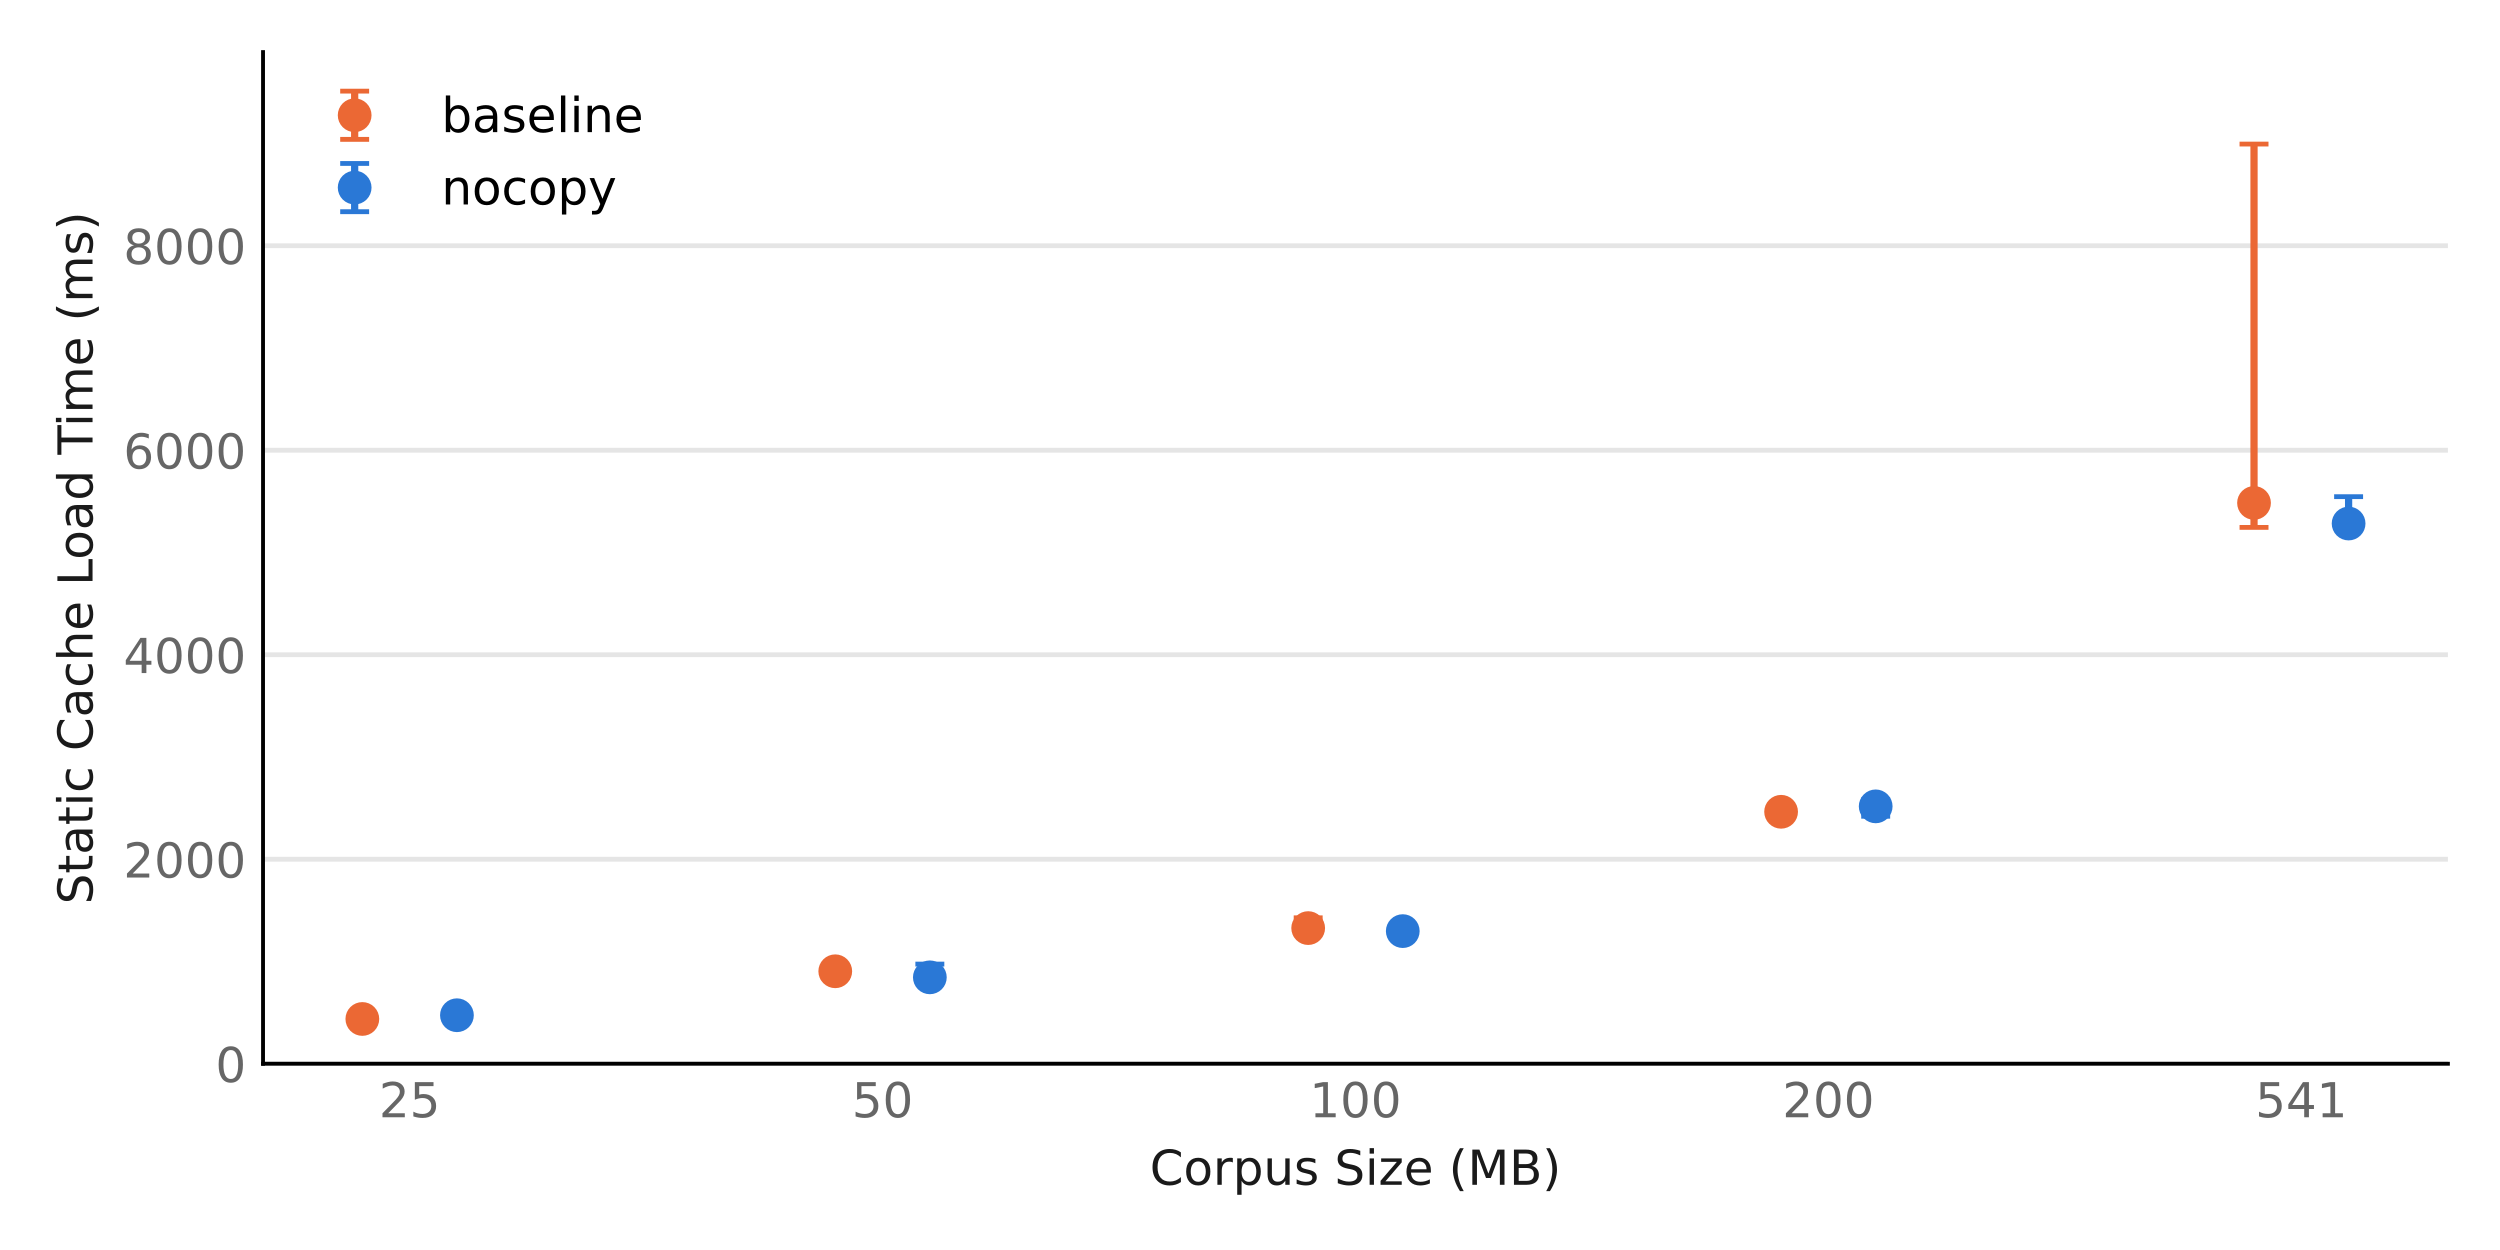
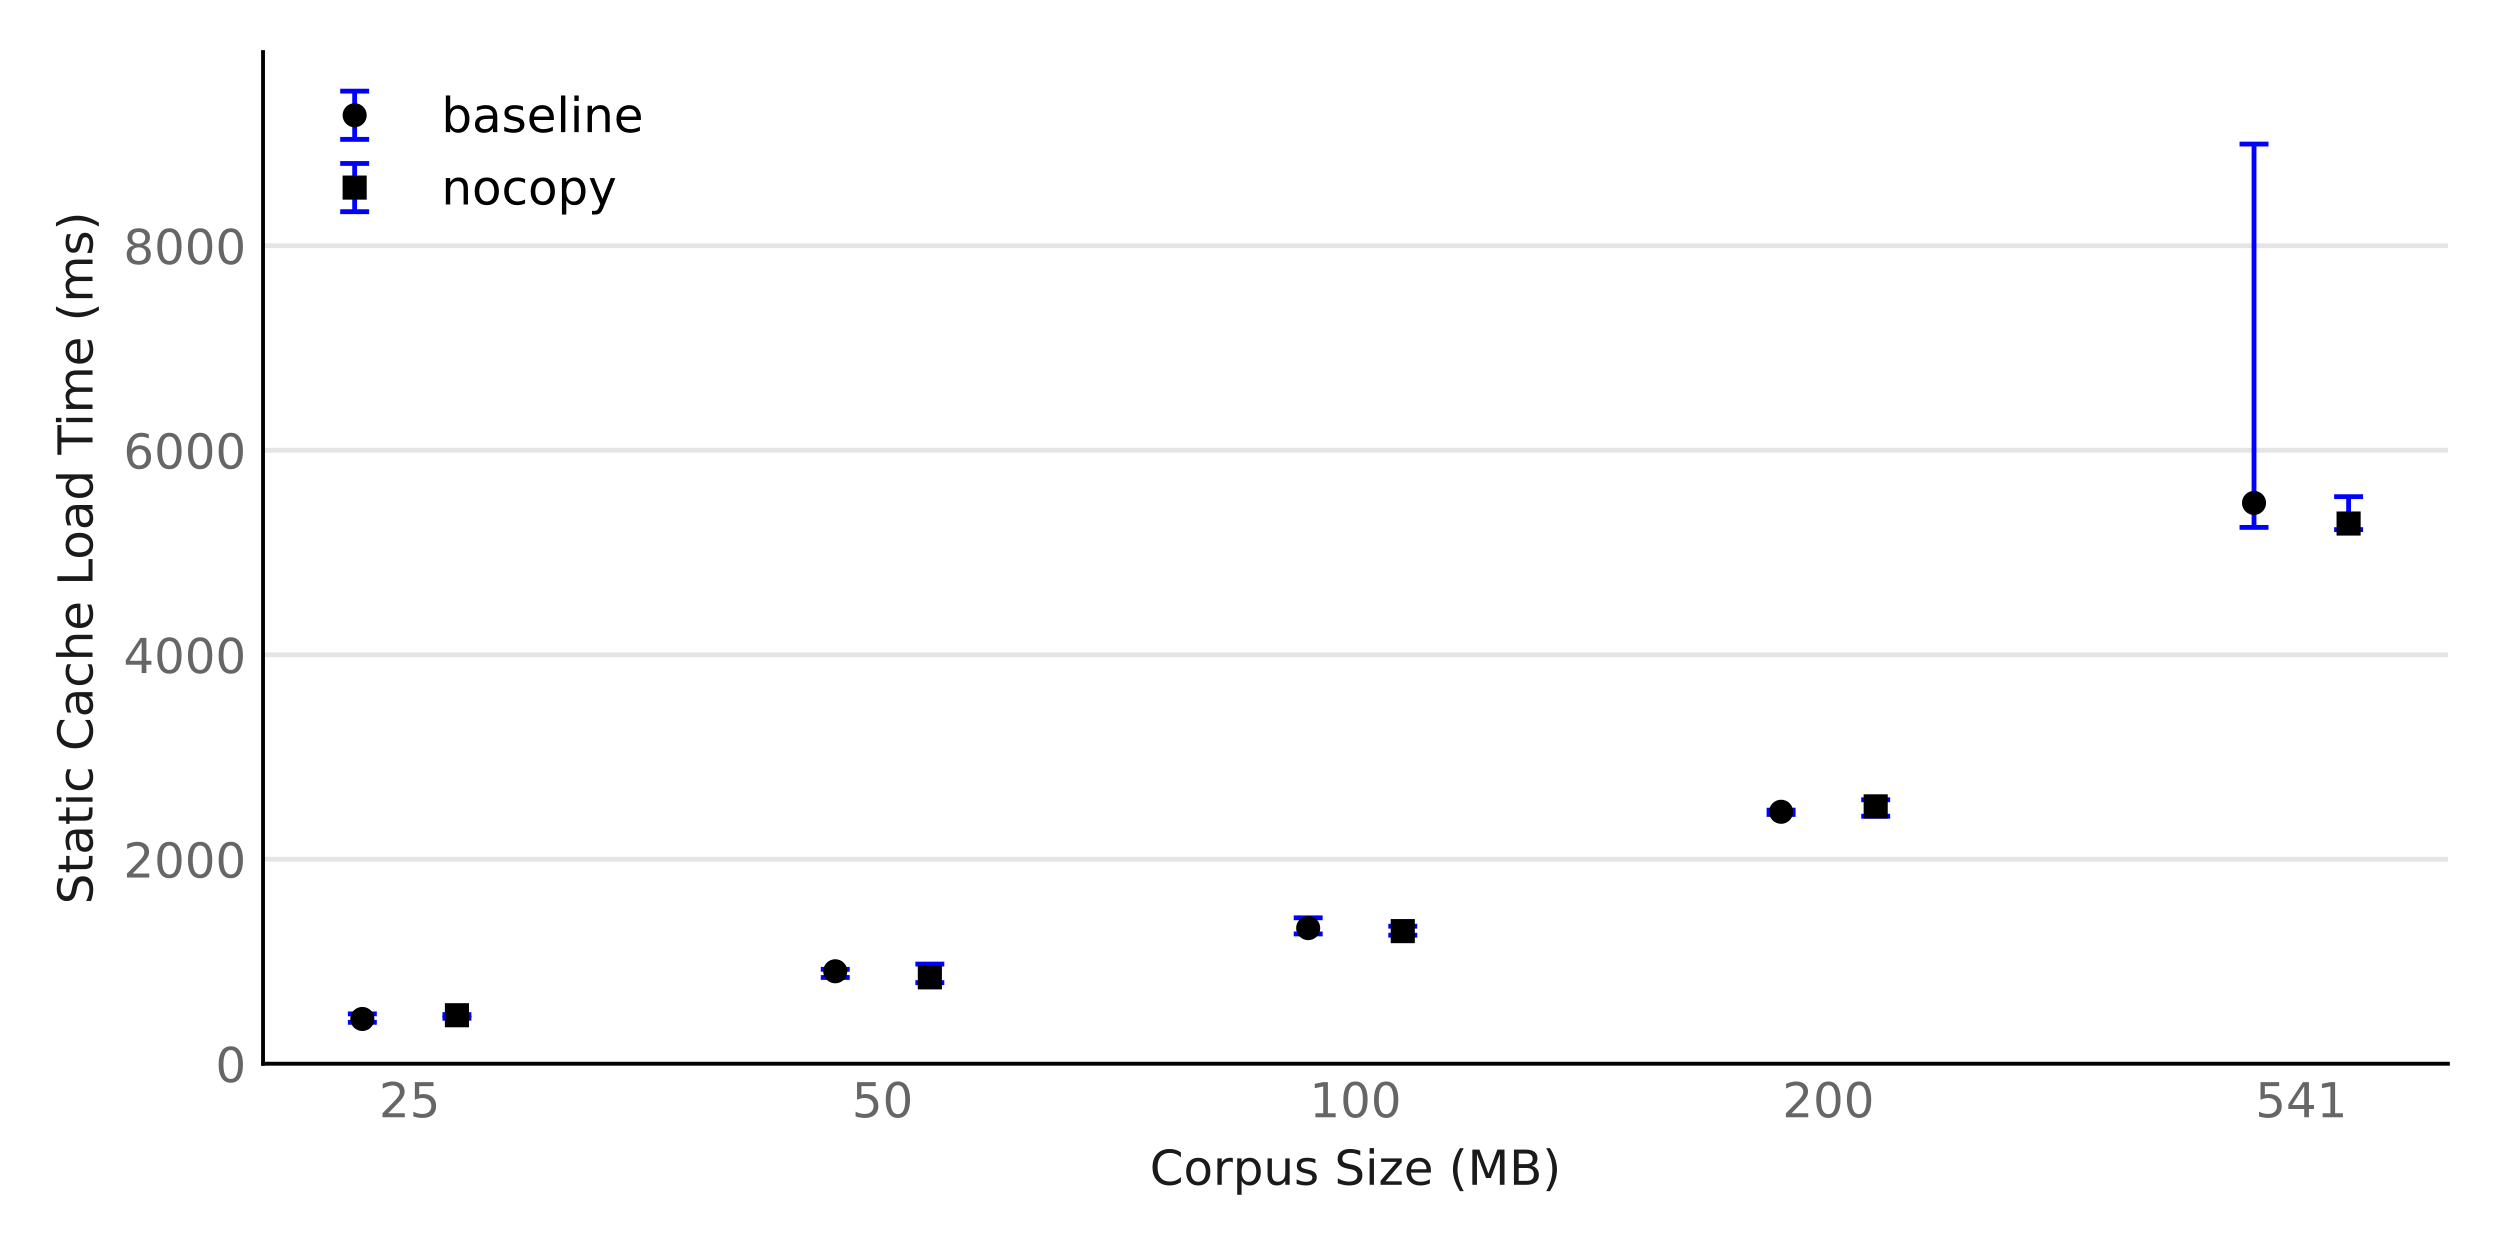
<svg xmlns="http://www.w3.org/2000/svg" xmlns:xlink="http://www.w3.org/1999/xlink" width="518.4pt" height="259.2pt" viewBox="0 0 518.4 259.2" version="1.1">
  <defs>
    <style type="text/css">*{stroke-linejoin: round; stroke-linecap: butt}</style>
  </defs>
  <g id="figure_1">
    <g id="patch_1">
      <path d="M 0 259.2  L 518.4 259.2  L 518.4 0  L 0 0  z " style="fill: #ffffff" />
    </g>
    <g id="axes_1">
      <g id="patch_2">
        <path d="M 54.542 220.578  L 507.6 220.578  L 507.6 10.8  L 54.542 10.8  z " style="fill: #ffffff" />
      </g>
      <g id="matplotlib.axis_1">
        <g id="xtick_1">
          <g id="line2d_1" />
          <g id="text_1">
            <g style="fill: #666666" transform="translate(78.57982 231.6753) scale(0.1 -0.1)">
              <defs>
                <path id="DejaVuSans-15" d="M 1228 531  L 3431 531  L 3431 0  L 469 0  L 469 531  Q 828 903 1448 1529  Q 2069 2156 2228 2338  Q 2531 2678 2651 2914  Q 2772 3150 2772 3378  Q 2772 3750 2511 3984  Q 2250 4219 1831 4219  Q 1534 4219 1204 4116  Q 875 4013 500 3803  L 500 4441  Q 881 4594 1212 4672  Q 1544 4750 1819 4750  Q 2544 4750 2975 4387  Q 3406 4025 3406 3419  Q 3406 3131 3298 2873  Q 3191 2616 2906 2266  Q 2828 2175 2409 1742  Q 1991 1309 1228 531  z " transform="scale(0.015625)" />
                <path id="DejaVuSans-18" d="M 691 4666  L 3169 4666  L 3169 4134  L 1269 4134  L 1269 2991  Q 1406 3038 1543 3061  Q 1681 3084 1819 3084  Q 2600 3084 3056 2656  Q 3513 2228 3513 1497  Q 3513 744 3044 326  Q 2575 -91 1722 -91  Q 1428 -91 1123 -41  Q 819 9 494 109  L 494 744  Q 775 591 1075 516  Q 1375 441 1709 441  Q 2250 441 2565 725  Q 2881 1009 2881 1497  Q 2881 1984 2565 2268  Q 2250 2553 1709 2553  Q 1456 2553 1204 2497  Q 953 2441 691 2322  L 691 4666  z " transform="scale(0.015625)" />
              </defs>
              <use xlink:href="#DejaVuSans-15" />
              <use xlink:href="#DejaVuSans-18" transform="translate(63.625 0)" />
            </g>
          </g>
        </g>
        <g id="xtick_2">
          <g id="line2d_2" />
          <g id="text_2">
            <g style="fill: #666666" transform="translate(176.6442 231.6753) scale(0.1 -0.1)">
              <defs>
                <path id="DejaVuSans-13" d="M 2034 4250  Q 1547 4250 1301 3770  Q 1056 3291 1056 2328  Q 1056 1369 1301 889  Q 1547 409 2034 409  Q 2525 409 2770 889  Q 3016 1369 3016 2328  Q 3016 3291 2770 3770  Q 2525 4250 2034 4250  z M 2034 4750  Q 2819 4750 3233 4129  Q 3647 3509 3647 2328  Q 3647 1150 3233 529  Q 2819 -91 2034 -91  Q 1250 -91 836 529  Q 422 1150 422 2328  Q 422 3509 836 4129  Q 1250 4750 2034 4750  z " transform="scale(0.015625)" />
              </defs>
              <use xlink:href="#DejaVuSans-18" />
              <use xlink:href="#DejaVuSans-13" transform="translate(63.625 0)" />
            </g>
          </g>
        </g>
        <g id="xtick_3">
          <g id="line2d_3" />
          <g id="text_3">
            <g style="fill: #666666" transform="translate(271.5274 231.6753) scale(0.1 -0.1)">
              <defs>
                <path id="DejaVuSans-14" d="M 794 531  L 1825 531  L 1825 4091  L 703 3866  L 703 4441  L 1819 4666  L 2450 4666  L 2450 531  L 3481 531  L 3481 0  L 794 0  L 794 531  z " transform="scale(0.015625)" />
              </defs>
              <use xlink:href="#DejaVuSans-14" />
              <use xlink:href="#DejaVuSans-13" transform="translate(63.625 0)" />
              <use xlink:href="#DejaVuSans-13" transform="translate(127.25 0)" />
            </g>
          </g>
        </g>
        <g id="xtick_4">
          <g id="line2d_4" />
          <g id="text_4">
            <g style="fill: #666666" transform="translate(369.5919 231.6753) scale(0.1 -0.1)">
              <use xlink:href="#DejaVuSans-15" />
              <use xlink:href="#DejaVuSans-13" transform="translate(63.625 0)" />
              <use xlink:href="#DejaVuSans-13" transform="translate(127.25 0)" />
            </g>
          </g>
        </g>
        <g id="xtick_5">
          <g id="line2d_5" />
          <g id="text_5">
            <g style="fill: #666666" transform="translate(467.6563 231.6753) scale(0.1 -0.1)">
              <defs>
                <path id="DejaVuSans-17" d="M 2419 4116  L 825 1625  L 2419 1625  L 2419 4116  z M 2253 4666  L 3047 4666  L 3047 1625  L 3713 1625  L 3713 1100  L 3047 1100  L 3047 0  L 2419 0  L 2419 1100  L 313 1100  L 313 1709  L 2253 4666  z " transform="scale(0.015625)" />
              </defs>
              <use xlink:href="#DejaVuSans-18" />
              <use xlink:href="#DejaVuSans-17" transform="translate(63.625 0)" />
              <use xlink:href="#DejaVuSans-14" transform="translate(127.25 0)" />
            </g>
          </g>
        </g>
        <g id="text_6">
          <g style="fill: #1a1a1a" transform="translate(238.429 245.6761) scale(0.1 -0.1)">
            <defs>
              <path id="DejaVuSans-26" d="M 4122 4306  L 4122 3641  Q 3803 3938 3442 4084  Q 3081 4231 2675 4231  Q 1875 4231 1450 3742  Q 1025 3253 1025 2328  Q 1025 1406 1450 917  Q 1875 428 2675 428  Q 3081 428 3442 575  Q 3803 722 4122 1019  L 4122 359  Q 3791 134 3420 21  Q 3050 -91 2638 -91  Q 1578 -91 968 557  Q 359 1206 359 2328  Q 359 3453 968 4101  Q 1578 4750 2638 4750  Q 3056 4750 3426 4639  Q 3797 4528 4122 4306  z " transform="scale(0.015625)" />
              <path id="DejaVuSans-52" d="M 1959 3097  Q 1497 3097 1228 2736  Q 959 2375 959 1747  Q 959 1119 1226 758  Q 1494 397 1959 397  Q 2419 397 2687 759  Q 2956 1122 2956 1747  Q 2956 2369 2687 2733  Q 2419 3097 1959 3097  z M 1959 3584  Q 2709 3584 3137 3096  Q 3566 2609 3566 1747  Q 3566 888 3137 398  Q 2709 -91 1959 -91  Q 1206 -91 779 398  Q 353 888 353 1747  Q 353 2609 779 3096  Q 1206 3584 1959 3584  z " transform="scale(0.015625)" />
              <path id="DejaVuSans-55" d="M 2631 2963  Q 2534 3019 2420 3045  Q 2306 3072 2169 3072  Q 1681 3072 1420 2755  Q 1159 2438 1159 1844  L 1159 0  L 581 0  L 581 3500  L 1159 3500  L 1159 2956  Q 1341 3275 1631 3429  Q 1922 3584 2338 3584  Q 2397 3584 2469 3576  Q 2541 3569 2628 3553  L 2631 2963  z " transform="scale(0.015625)" />
              <path id="DejaVuSans-53" d="M 1159 525  L 1159 -1331  L 581 -1331  L 581 3500  L 1159 3500  L 1159 2969  Q 1341 3281 1617 3432  Q 1894 3584 2278 3584  Q 2916 3584 3314 3078  Q 3713 2572 3713 1747  Q 3713 922 3314 415  Q 2916 -91 2278 -91  Q 1894 -91 1617 61  Q 1341 213 1159 525  z M 3116 1747  Q 3116 2381 2855 2742  Q 2594 3103 2138 3103  Q 1681 3103 1420 2742  Q 1159 2381 1159 1747  Q 1159 1113 1420 752  Q 1681 391 2138 391  Q 2594 391 2855 752  Q 3116 1113 3116 1747  z " transform="scale(0.015625)" />
              <path id="DejaVuSans-58" d="M 544 1381  L 544 3500  L 1119 3500  L 1119 1403  Q 1119 906 1312 657  Q 1506 409 1894 409  Q 2359 409 2629 706  Q 2900 1003 2900 1516  L 2900 3500  L 3475 3500  L 3475 0  L 2900 0  L 2900 538  Q 2691 219 2414 64  Q 2138 -91 1772 -91  Q 1169 -91 856 284  Q 544 659 544 1381  z M 1991 3584  L 1991 3584  z " transform="scale(0.015625)" />
              <path id="DejaVuSans-56" d="M 2834 3397  L 2834 2853  Q 2591 2978 2328 3040  Q 2066 3103 1784 3103  Q 1356 3103 1142 2972  Q 928 2841 928 2578  Q 928 2378 1081 2264  Q 1234 2150 1697 2047  L 1894 2003  Q 2506 1872 2764 1633  Q 3022 1394 3022 966  Q 3022 478 2636 193  Q 2250 -91 1575 -91  Q 1294 -91 989 -36  Q 684 19 347 128  L 347 722  Q 666 556 975 473  Q 1284 391 1588 391  Q 1994 391 2212 530  Q 2431 669 2431 922  Q 2431 1156 2273 1281  Q 2116 1406 1581 1522  L 1381 1569  Q 847 1681 609 1914  Q 372 2147 372 2553  Q 372 3047 722 3315  Q 1072 3584 1716 3584  Q 2034 3584 2315 3537  Q 2597 3491 2834 3397  z " transform="scale(0.015625)" />
              <path id="DejaVuSans-3" transform="scale(0.015625)" />
              <path id="DejaVuSans-36" d="M 3425 4513  L 3425 3897  Q 3066 4069 2747 4153  Q 2428 4238 2131 4238  Q 1616 4238 1336 4038  Q 1056 3838 1056 3469  Q 1056 3159 1242 3001  Q 1428 2844 1947 2747  L 2328 2669  Q 3034 2534 3370 2195  Q 3706 1856 3706 1288  Q 3706 609 3251 259  Q 2797 -91 1919 -91  Q 1588 -91 1214 -16  Q 841 59 441 206  L 441 856  Q 825 641 1194 531  Q 1563 422 1919 422  Q 2459 422 2753 634  Q 3047 847 3047 1241  Q 3047 1584 2836 1778  Q 2625 1972 2144 2069  L 1759 2144  Q 1053 2284 737 2584  Q 422 2884 422 3419  Q 422 4038 858 4394  Q 1294 4750 2059 4750  Q 2388 4750 2728 4690  Q 3069 4631 3425 4513  z " transform="scale(0.015625)" />
              <path id="DejaVuSans-4c" d="M 603 3500  L 1178 3500  L 1178 0  L 603 0  L 603 3500  z M 603 4863  L 1178 4863  L 1178 4134  L 603 4134  L 603 4863  z " transform="scale(0.015625)" />
              <path id="DejaVuSans-5d" d="M 353 3500  L 3084 3500  L 3084 2975  L 922 459  L 3084 459  L 3084 0  L 275 0  L 275 525  L 2438 3041  L 353 3041  L 353 3500  z " transform="scale(0.015625)" />
              <path id="DejaVuSans-48" d="M 3597 1894  L 3597 1613  L 953 1613  Q 991 1019 1311 708  Q 1631 397 2203 397  Q 2534 397 2845 478  Q 3156 559 3463 722  L 3463 178  Q 3153 47 2828 -22  Q 2503 -91 2169 -91  Q 1331 -91 842 396  Q 353 884 353 1716  Q 353 2575 817 3079  Q 1281 3584 2069 3584  Q 2775 3584 3186 3129  Q 3597 2675 3597 1894  z M 3022 2063  Q 3016 2534 2758 2815  Q 2500 3097 2075 3097  Q 1594 3097 1305 2825  Q 1016 2553 972 2059  L 3022 2063  z " transform="scale(0.015625)" />
              <path id="DejaVuSans-b" d="M 1984 4856  Q 1566 4138 1362 3434  Q 1159 2731 1159 2009  Q 1159 1288 1364 580  Q 1569 -128 1984 -844  L 1484 -844  Q 1016 -109 783 600  Q 550 1309 550 2009  Q 550 2706 781 3412  Q 1013 4119 1484 4856  L 1984 4856  z " transform="scale(0.015625)" />
              <path id="DejaVuSans-30" d="M 628 4666  L 1569 4666  L 2759 1491  L 3956 4666  L 4897 4666  L 4897 0  L 4281 0  L 4281 4097  L 3078 897  L 2444 897  L 1241 4097  L 1241 0  L 628 0  L 628 4666  z " transform="scale(0.015625)" />
              <path id="DejaVuSans-25" d="M 1259 2228  L 1259 519  L 2272 519  Q 2781 519 3026 730  Q 3272 941 3272 1375  Q 3272 1813 3026 2020  Q 2781 2228 2272 2228  L 1259 2228  z M 1259 4147  L 1259 2741  L 2194 2741  Q 2656 2741 2882 2914  Q 3109 3088 3109 3444  Q 3109 3797 2882 3972  Q 2656 4147 2194 4147  L 1259 4147  z M 628 4666  L 2241 4666  Q 2963 4666 3353 4366  Q 3744 4066 3744 3513  Q 3744 3084 3544 2831  Q 3344 2578 2956 2516  Q 3422 2416 3680 2098  Q 3938 1781 3938 1306  Q 3938 681 3513 340  Q 3088 0 2303 0  L 628 0  L 628 4666  z " transform="scale(0.015625)" />
              <path id="DejaVuSans-c" d="M 513 4856  L 1013 4856  Q 1481 4119 1714 3412  Q 1947 2706 1947 2009  Q 1947 1309 1714 600  Q 1481 -109 1013 -844  L 513 -844  Q 928 -128 1133 580  Q 1338 1288 1338 2009  Q 1338 2731 1133 3434  Q 928 4138 513 4856  z " transform="scale(0.015625)" />
            </defs>
            <use xlink:href="#DejaVuSans-26" />
            <use xlink:href="#DejaVuSans-52" transform="translate(69.82812 0)" />
            <use xlink:href="#DejaVuSans-55" transform="translate(131.0156 0)" />
            <use xlink:href="#DejaVuSans-53" transform="translate(172.125 0)" />
            <use xlink:href="#DejaVuSans-58" transform="translate(235.6094 0)" />
            <use xlink:href="#DejaVuSans-56" transform="translate(298.9844 0)" />
            <use xlink:href="#DejaVuSans-3" transform="translate(351.0781 0)" />
            <use xlink:href="#DejaVuSans-36" transform="translate(382.8594 0)" />
            <use xlink:href="#DejaVuSans-4c" transform="translate(446.3438 0)" />
            <use xlink:href="#DejaVuSans-5d" transform="translate(474.125 0)" />
            <use xlink:href="#DejaVuSans-48" transform="translate(526.6094 0)" />
            <use xlink:href="#DejaVuSans-3" transform="translate(588.1406 0)" />
            <use xlink:href="#DejaVuSans-b" transform="translate(619.9219 0)" />
            <use xlink:href="#DejaVuSans-30" transform="translate(658.9375 0)" />
            <use xlink:href="#DejaVuSans-25" transform="translate(745.2188 0)" />
            <use xlink:href="#DejaVuSans-c" transform="translate(813.8281 0)" />
          </g>
        </g>
      </g>
      <g id="matplotlib.axis_2">
        <g id="ytick_1">
          <g id="line2d_6">
            <path d="M 54.542 220.578  L 507.6 220.578  " clip-path="url(#pd736103875)" style="fill: none; stroke: #e5e5e5; stroke-linecap: square" />
          </g>
          <g id="line2d_7" />
          <g id="text_7">
            <g style="fill: #666666" transform="translate(44.67984 224.3765) scale(0.1 -0.1)">
              <use xlink:href="#DejaVuSans-13" />
            </g>
          </g>
        </g>
        <g id="ytick_2">
          <g id="line2d_8">
            <path d="M 54.542 178.172  L 507.6 178.172  " clip-path="url(#pd736103875)" style="fill: none; stroke: #e5e5e5; stroke-linecap: square" />
          </g>
          <g id="line2d_9" />
          <g id="text_8">
            <g style="fill: #666666" transform="translate(25.59234 181.9705) scale(0.1 -0.1)">
              <use xlink:href="#DejaVuSans-15" />
              <use xlink:href="#DejaVuSans-13" transform="translate(63.625 0)" />
              <use xlink:href="#DejaVuSans-13" transform="translate(127.25 0)" />
              <use xlink:href="#DejaVuSans-13" transform="translate(190.875 0)" />
            </g>
          </g>
        </g>
        <g id="ytick_3">
          <g id="line2d_10">
            <path d="M 54.542 135.766  L 507.6 135.766  " clip-path="url(#pd736103875)" style="fill: none; stroke: #e5e5e5; stroke-linecap: square" />
          </g>
          <g id="line2d_11" />
          <g id="text_9">
            <g style="fill: #666666" transform="translate(25.59234 139.5645) scale(0.1 -0.1)">
              <use xlink:href="#DejaVuSans-17" />
              <use xlink:href="#DejaVuSans-13" transform="translate(63.625 0)" />
              <use xlink:href="#DejaVuSans-13" transform="translate(127.25 0)" />
              <use xlink:href="#DejaVuSans-13" transform="translate(190.875 0)" />
            </g>
          </g>
        </g>
        <g id="ytick_4">
          <g id="line2d_12">
            <path d="M 54.542 93.36  L 507.6 93.36  " clip-path="url(#pd736103875)" style="fill: none; stroke: #e5e5e5; stroke-linecap: square" />
          </g>
          <g id="line2d_13" />
          <g id="text_10">
            <g style="fill: #666666" transform="translate(25.59234 97.15851) scale(0.1 -0.1)">
              <defs>
                <path id="DejaVuSans-19" d="M 2113 2584  Q 1688 2584 1439 2293  Q 1191 2003 1191 1497  Q 1191 994 1439 701  Q 1688 409 2113 409  Q 2538 409 2786 701  Q 3034 994 3034 1497  Q 3034 2003 2786 2293  Q 2538 2584 2113 2584  z M 3366 4563  L 3366 3988  Q 3128 4100 2886 4159  Q 2644 4219 2406 4219  Q 1781 4219 1451 3797  Q 1122 3375 1075 2522  Q 1259 2794 1537 2939  Q 1816 3084 2150 3084  Q 2853 3084 3261 2657  Q 3669 2231 3669 1497  Q 3669 778 3244 343  Q 2819 -91 2113 -91  Q 1303 -91 875 529  Q 447 1150 447 2328  Q 447 3434 972 4092  Q 1497 4750 2381 4750  Q 2619 4750 2861 4703  Q 3103 4656 3366 4563  z " transform="scale(0.015625)" />
              </defs>
              <use xlink:href="#DejaVuSans-19" />
              <use xlink:href="#DejaVuSans-13" transform="translate(63.625 0)" />
              <use xlink:href="#DejaVuSans-13" transform="translate(127.25 0)" />
              <use xlink:href="#DejaVuSans-13" transform="translate(190.875 0)" />
            </g>
          </g>
        </g>
        <g id="ytick_5">
          <g id="line2d_14">
            <path d="M 54.542 50.954  L 507.6 50.954  " clip-path="url(#pd736103875)" style="fill: none; stroke: #e5e5e5; stroke-linecap: square" />
          </g>
          <g id="line2d_15" />
          <g id="text_11">
            <g style="fill: #666666" transform="translate(25.59234 54.75251) scale(0.1 -0.1)">
              <defs>
                <path id="DejaVuSans-1b" d="M 2034 2216  Q 1584 2216 1326 1975  Q 1069 1734 1069 1313  Q 1069 891 1326 650  Q 1584 409 2034 409  Q 2484 409 2743 651  Q 3003 894 3003 1313  Q 3003 1734 2745 1975  Q 2488 2216 2034 2216  z M 1403 2484  Q 997 2584 770 2862  Q 544 3141 544 3541  Q 544 4100 942 4425  Q 1341 4750 2034 4750  Q 2731 4750 3128 4425  Q 3525 4100 3525 3541  Q 3525 3141 3298 2862  Q 3072 2584 2669 2484  Q 3125 2378 3379 2068  Q 3634 1759 3634 1313  Q 3634 634 3220 271  Q 2806 -91 2034 -91  Q 1263 -91 848 271  Q 434 634 434 1313  Q 434 1759 690 2068  Q 947 2378 1403 2484  z M 1172 3481  Q 1172 3119 1398 2916  Q 1625 2713 2034 2713  Q 2441 2713 2670 2916  Q 2900 3119 2900 3481  Q 2900 3844 2670 4047  Q 2441 4250 2034 4250  Q 1625 4250 1398 4047  Q 1172 3844 1172 3481  z " transform="scale(0.015625)" />
              </defs>
              <use xlink:href="#DejaVuSans-1b" />
              <use xlink:href="#DejaVuSans-13" transform="translate(63.625 0)" />
              <use xlink:href="#DejaVuSans-13" transform="translate(127.25 0)" />
              <use xlink:href="#DejaVuSans-13" transform="translate(190.875 0)" />
            </g>
          </g>
        </g>
        <g id="text_12">
          <g style="fill: #1a1a1a" transform="translate(19.19 187.5005) rotate(-90) scale(0.1 -0.1)">
            <defs>
              <path id="DejaVuSans-57" d="M 1172 4494  L 1172 3500  L 2356 3500  L 2356 3053  L 1172 3053  L 1172 1153  Q 1172 725 1289 603  Q 1406 481 1766 481  L 2356 481  L 2356 0  L 1766 0  Q 1100 0 847 248  Q 594 497 594 1153  L 594 3053  L 172 3053  L 172 3500  L 594 3500  L 594 4494  L 1172 4494  z " transform="scale(0.015625)" />
              <path id="DejaVuSans-44" d="M 2194 1759  Q 1497 1759 1228 1600  Q 959 1441 959 1056  Q 959 750 1161 570  Q 1363 391 1709 391  Q 2188 391 2477 730  Q 2766 1069 2766 1631  L 2766 1759  L 2194 1759  z M 3341 1997  L 3341 0  L 2766 0  L 2766 531  Q 2569 213 2275 61  Q 1981 -91 1556 -91  Q 1019 -91 701 211  Q 384 513 384 1019  Q 384 1609 779 1909  Q 1175 2209 1959 2209  L 2766 2209  L 2766 2266  Q 2766 2663 2505 2880  Q 2244 3097 1772 3097  Q 1472 3097 1187 3025  Q 903 2953 641 2809  L 641 3341  Q 956 3463 1253 3523  Q 1550 3584 1831 3584  Q 2591 3584 2966 3190  Q 3341 2797 3341 1997  z " transform="scale(0.015625)" />
              <path id="DejaVuSans-46" d="M 3122 3366  L 3122 2828  Q 2878 2963 2633 3030  Q 2388 3097 2138 3097  Q 1578 3097 1268 2742  Q 959 2388 959 1747  Q 959 1106 1268 751  Q 1578 397 2138 397  Q 2388 397 2633 464  Q 2878 531 3122 666  L 3122 134  Q 2881 22 2623 -34  Q 2366 -91 2075 -91  Q 1284 -91 818 406  Q 353 903 353 1747  Q 353 2603 823 3093  Q 1294 3584 2113 3584  Q 2378 3584 2631 3529  Q 2884 3475 3122 3366  z " transform="scale(0.015625)" />
              <path id="DejaVuSans-4b" d="M 3513 2113  L 3513 0  L 2938 0  L 2938 2094  Q 2938 2591 2744 2837  Q 2550 3084 2163 3084  Q 1697 3084 1428 2787  Q 1159 2491 1159 1978  L 1159 0  L 581 0  L 581 4863  L 1159 4863  L 1159 2956  Q 1366 3272 1645 3428  Q 1925 3584 2291 3584  Q 2894 3584 3203 3211  Q 3513 2838 3513 2113  z " transform="scale(0.015625)" />
              <path id="DejaVuSans-2f" d="M 628 4666  L 1259 4666  L 1259 531  L 3531 531  L 3531 0  L 628 0  L 628 4666  z " transform="scale(0.015625)" />
              <path id="DejaVuSans-47" d="M 2906 2969  L 2906 4863  L 3481 4863  L 3481 0  L 2906 0  L 2906 525  Q 2725 213 2448 61  Q 2172 -91 1784 -91  Q 1150 -91 751 415  Q 353 922 353 1747  Q 353 2572 751 3078  Q 1150 3584 1784 3584  Q 2172 3584 2448 3432  Q 2725 3281 2906 2969  z M 947 1747  Q 947 1113 1208 752  Q 1469 391 1925 391  Q 2381 391 2643 752  Q 2906 1113 2906 1747  Q 2906 2381 2643 2742  Q 2381 3103 1925 3103  Q 1469 3103 1208 2742  Q 947 2381 947 1747  z " transform="scale(0.015625)" />
              <path id="DejaVuSans-37" d="M -19 4666  L 3928 4666  L 3928 4134  L 2272 4134  L 2272 0  L 1638 0  L 1638 4134  L -19 4134  L -19 4666  z " transform="scale(0.015625)" />
              <path id="DejaVuSans-50" d="M 3328 2828  Q 3544 3216 3844 3400  Q 4144 3584 4550 3584  Q 5097 3584 5394 3201  Q 5691 2819 5691 2113  L 5691 0  L 5113 0  L 5113 2094  Q 5113 2597 4934 2840  Q 4756 3084 4391 3084  Q 3944 3084 3684 2787  Q 3425 2491 3425 1978  L 3425 0  L 2847 0  L 2847 2094  Q 2847 2600 2669 2842  Q 2491 3084 2119 3084  Q 1678 3084 1418 2786  Q 1159 2488 1159 1978  L 1159 0  L 581 0  L 581 3500  L 1159 3500  L 1159 2956  Q 1356 3278 1631 3431  Q 1906 3584 2284 3584  Q 2666 3584 2933 3390  Q 3200 3197 3328 2828  z " transform="scale(0.015625)" />
            </defs>
            <use xlink:href="#DejaVuSans-36" />
            <use xlink:href="#DejaVuSans-57" transform="translate(63.48438 0)" />
            <use xlink:href="#DejaVuSans-44" transform="translate(102.6875 0)" />
            <use xlink:href="#DejaVuSans-57" transform="translate(163.9688 0)" />
            <use xlink:href="#DejaVuSans-4c" transform="translate(203.1719 0)" />
            <use xlink:href="#DejaVuSans-46" transform="translate(230.9531 0)" />
            <use xlink:href="#DejaVuSans-3" transform="translate(285.9375 0)" />
            <use xlink:href="#DejaVuSans-26" transform="translate(317.7188 0)" />
            <use xlink:href="#DejaVuSans-44" transform="translate(387.5469 0)" />
            <use xlink:href="#DejaVuSans-46" transform="translate(448.8281 0)" />
            <use xlink:href="#DejaVuSans-4b" transform="translate(503.8125 0)" />
            <use xlink:href="#DejaVuSans-48" transform="translate(567.1875 0)" />
            <use xlink:href="#DejaVuSans-3" transform="translate(628.7188 0)" />
            <use xlink:href="#DejaVuSans-2f" transform="translate(660.5 0)" />
            <use xlink:href="#DejaVuSans-52" transform="translate(714.4688 0)" />
            <use xlink:href="#DejaVuSans-44" transform="translate(775.6562 0)" />
            <use xlink:href="#DejaVuSans-47" transform="translate(836.9375 0)" />
            <use xlink:href="#DejaVuSans-3" transform="translate(900.4219 0)" />
            <use xlink:href="#DejaVuSans-37" transform="translate(932.2031 0)" />
            <use xlink:href="#DejaVuSans-4c" transform="translate(990.2031 0)" />
            <use xlink:href="#DejaVuSans-50" transform="translate(1017.984 0)" />
            <use xlink:href="#DejaVuSans-48" transform="translate(1115.391 0)" />
            <use xlink:href="#DejaVuSans-3" transform="translate(1176.922 0)" />
            <use xlink:href="#DejaVuSans-b" transform="translate(1208.703 0)" />
            <use xlink:href="#DejaVuSans-50" transform="translate(1247.719 0)" />
            <use xlink:href="#DejaVuSans-56" transform="translate(1345.125 0)" />
            <use xlink:href="#DejaVuSans-c" transform="translate(1397.219 0)" />
          </g>
        </g>
      </g>
      <g id="patch_3">
        <path d="M 54.542 220.578  L 54.542 10.8  " style="fill: none; stroke: #000000; stroke-width: 0.8; stroke-linejoin: miter; stroke-linecap: square" />
      </g>
      <g id="patch_4">
        <path d="M 54.542 220.578  L 507.6 220.578  " style="fill: none; stroke: #000000; stroke-width: 0.8; stroke-linejoin: miter; stroke-linecap: square" />
      </g>
      <g id="LineCollection_1">
-         <path d="M 75.136 211.994  L 75.136 210.236  " clip-path="url(#pd736103875)" style="fill: none; stroke: #eb6834; stroke-width: 1.5" />
-         <path d="M 173.2 202.692  L 173.2 201  " clip-path="url(#pd736103875)" style="fill: none; stroke: #eb6834; stroke-width: 1.5" />
-         <path d="M 271.265 193.664  L 271.265 190.314  " clip-path="url(#pd736103875)" style="fill: none; stroke: #eb6834; stroke-width: 1.5" />
-         <path d="M 369.329 168.891  L 369.329 167.993  " clip-path="url(#pd736103875)" style="fill: none; stroke: #eb6834; stroke-width: 1.5" />
-         <path d="M 467.394 109.363  L 467.394 29.871  " clip-path="url(#pd736103875)" style="fill: none; stroke: #eb6834; stroke-width: 1.5" />
+         <path d="M 75.136 211.994  L 75.136 210.236  " clip-path="url(#pd736103875)" style="fill: none; stroke: #0000ff" />
+         <path d="M 173.2 202.692  L 173.2 201  " clip-path="url(#pd736103875)" style="fill: none; stroke: #0000ff" />
+         <path d="M 271.265 193.664  L 271.265 190.314  " clip-path="url(#pd736103875)" style="fill: none; stroke: #0000ff" />
+         <path d="M 369.329 168.891  L 369.329 167.993  " clip-path="url(#pd736103875)" style="fill: none; stroke: #0000ff" />
+         <path d="M 467.394 109.363  L 467.394 29.871  " clip-path="url(#pd736103875)" style="fill: none; stroke: #0000ff" />
      </g>
      <g id="line2d_16">
        <defs>
-           <path id="m0385297eec" d="M 3 0  L -3 -0  " style="stroke: #eb6834" />
+           <path id="m76e0ff998a" d="M 3 0  L -3 -0  " style="stroke: #0000ff" />
        </defs>
        <g clip-path="url(#pd736103875)">
-           <use xlink:href="#m0385297eec" x="75.136" y="211.994" style="fill: #eb6834; stroke: #eb6834" />
-           <use xlink:href="#m0385297eec" x="173.2" y="202.692" style="fill: #eb6834; stroke: #eb6834" />
-           <use xlink:href="#m0385297eec" x="271.265" y="193.664" style="fill: #eb6834; stroke: #eb6834" />
-           <use xlink:href="#m0385297eec" x="369.329" y="168.891" style="fill: #eb6834; stroke: #eb6834" />
-           <use xlink:href="#m0385297eec" x="467.394" y="109.363" style="fill: #eb6834; stroke: #eb6834" />
+           <use xlink:href="#m76e0ff998a" x="75.136" y="211.994" style="stroke: #0000ff" />
+           <use xlink:href="#m76e0ff998a" x="173.2" y="202.692" style="stroke: #0000ff" />
+           <use xlink:href="#m76e0ff998a" x="271.265" y="193.664" style="stroke: #0000ff" />
+           <use xlink:href="#m76e0ff998a" x="369.329" y="168.891" style="stroke: #0000ff" />
+           <use xlink:href="#m76e0ff998a" x="467.394" y="109.363" style="stroke: #0000ff" />
        </g>
      </g>
      <g id="line2d_17">
        <g clip-path="url(#pd736103875)">
-           <use xlink:href="#m0385297eec" x="75.136" y="210.236" style="fill: #eb6834; stroke: #eb6834" />
-           <use xlink:href="#m0385297eec" x="173.2" y="201" style="fill: #eb6834; stroke: #eb6834" />
-           <use xlink:href="#m0385297eec" x="271.265" y="190.314" style="fill: #eb6834; stroke: #eb6834" />
-           <use xlink:href="#m0385297eec" x="369.329" y="167.993" style="fill: #eb6834; stroke: #eb6834" />
-           <use xlink:href="#m0385297eec" x="467.394" y="29.871" style="fill: #eb6834; stroke: #eb6834" />
+           <use xlink:href="#m76e0ff998a" x="75.136" y="210.236" style="stroke: #0000ff" />
+           <use xlink:href="#m76e0ff998a" x="173.2" y="201" style="stroke: #0000ff" />
+           <use xlink:href="#m76e0ff998a" x="271.265" y="190.314" style="stroke: #0000ff" />
+           <use xlink:href="#m76e0ff998a" x="369.329" y="167.993" style="stroke: #0000ff" />
+           <use xlink:href="#m76e0ff998a" x="467.394" y="29.871" style="stroke: #0000ff" />
        </g>
      </g>
      <g id="LineCollection_2">
-         <path d="M 94.749 211.149  L 94.749 210.388  " clip-path="url(#pd736103875)" style="fill: none; stroke: #2a78d6; stroke-width: 1.5" />
-         <path d="M 192.813 203.758  L 192.813 199.914  " clip-path="url(#pd736103875)" style="fill: none; stroke: #2a78d6; stroke-width: 1.5" />
-         <path d="M 290.878 193.923  L 290.878 192.06  " clip-path="url(#pd736103875)" style="fill: none; stroke: #2a78d6; stroke-width: 1.5" />
-         <path d="M 388.942 169.253  L 388.942 165.839  " clip-path="url(#pd736103875)" style="fill: none; stroke: #2a78d6; stroke-width: 1.5" />
-         <path d="M 487.006 109.82  L 487.006 102.987  " clip-path="url(#pd736103875)" style="fill: none; stroke: #2a78d6; stroke-width: 1.5" />
+         <path d="M 94.749 211.149  L 94.749 210.388  " clip-path="url(#pd736103875)" style="fill: none; stroke: #0000ff" />
+         <path d="M 192.813 203.758  L 192.813 199.914  " clip-path="url(#pd736103875)" style="fill: none; stroke: #0000ff" />
+         <path d="M 290.878 193.923  L 290.878 192.06  " clip-path="url(#pd736103875)" style="fill: none; stroke: #0000ff" />
+         <path d="M 388.942 169.253  L 388.942 165.839  " clip-path="url(#pd736103875)" style="fill: none; stroke: #0000ff" />
+         <path d="M 487.006 109.82  L 487.006 102.987  " clip-path="url(#pd736103875)" style="fill: none; stroke: #0000ff" />
      </g>
      <g id="line2d_18">
-         <defs>
-           <path id="md5783f1387" d="M 3 0  L -3 -0  " style="stroke: #2a78d6" />
-         </defs>
-         <g clip-path="url(#pd736103875)">
-           <use xlink:href="#md5783f1387" x="94.749" y="211.149" style="fill: #2a78d6; stroke: #2a78d6" />
-           <use xlink:href="#md5783f1387" x="192.813" y="203.758" style="fill: #2a78d6; stroke: #2a78d6" />
-           <use xlink:href="#md5783f1387" x="290.878" y="193.923" style="fill: #2a78d6; stroke: #2a78d6" />
-           <use xlink:href="#md5783f1387" x="388.942" y="169.253" style="fill: #2a78d6; stroke: #2a78d6" />
-           <use xlink:href="#md5783f1387" x="487.006" y="109.82" style="fill: #2a78d6; stroke: #2a78d6" />
+         <g clip-path="url(#pd736103875)">
+           <use xlink:href="#m76e0ff998a" x="94.749" y="211.149" style="stroke: #0000ff" />
+           <use xlink:href="#m76e0ff998a" x="192.813" y="203.758" style="stroke: #0000ff" />
+           <use xlink:href="#m76e0ff998a" x="290.878" y="193.923" style="stroke: #0000ff" />
+           <use xlink:href="#m76e0ff998a" x="388.942" y="169.253" style="stroke: #0000ff" />
+           <use xlink:href="#m76e0ff998a" x="487.006" y="109.82" style="stroke: #0000ff" />
        </g>
      </g>
      <g id="line2d_19">
        <g clip-path="url(#pd736103875)">
-           <use xlink:href="#md5783f1387" x="94.749" y="210.388" style="fill: #2a78d6; stroke: #2a78d6" />
-           <use xlink:href="#md5783f1387" x="192.813" y="199.914" style="fill: #2a78d6; stroke: #2a78d6" />
-           <use xlink:href="#md5783f1387" x="290.878" y="192.06" style="fill: #2a78d6; stroke: #2a78d6" />
-           <use xlink:href="#md5783f1387" x="388.942" y="165.839" style="fill: #2a78d6; stroke: #2a78d6" />
-           <use xlink:href="#md5783f1387" x="487.006" y="102.987" style="fill: #2a78d6; stroke: #2a78d6" />
+           <use xlink:href="#m76e0ff998a" x="94.749" y="210.388" style="stroke: #0000ff" />
+           <use xlink:href="#m76e0ff998a" x="192.813" y="199.914" style="stroke: #0000ff" />
+           <use xlink:href="#m76e0ff998a" x="290.878" y="192.06" style="stroke: #0000ff" />
+           <use xlink:href="#m76e0ff998a" x="388.942" y="165.839" style="stroke: #0000ff" />
+           <use xlink:href="#m76e0ff998a" x="487.006" y="102.987" style="stroke: #0000ff" />
        </g>
      </g>
      <g id="line2d_20">
        <defs>
-           <path id="m30a6d5d9bb" d="M 0 3  C 0.796 3 1.559 2.684 2.121 2.121  C 2.684 1.559 3 0.796 3 0  C 3 -0.796 2.684 -1.559 2.121 -2.121  C 1.559 -2.684 0.796 -3 0 -3  C -0.796 -3 -1.559 -2.684 -2.121 -2.121  C -2.684 -1.559 -3 -0.796 -3 0  C -3 0.796 -2.684 1.559 -2.121 2.121  C -1.559 2.684 -0.796 3 0 3  z " style="stroke: #eb6834" />
+           <path id="m1a3b4be861" d="M 0 2  C 0.53 2 1.039 1.789 1.414 1.414  C 1.789 1.039 2 0.53 2 0  C 2 -0.53 1.789 -1.039 1.414 -1.414  C 1.039 -1.789 0.53 -2 0 -2  C -0.53 -2 -1.039 -1.789 -1.414 -1.414  C -1.789 -1.039 -2 -0.53 -2 0  C -2 0.53 -1.789 1.039 -1.414 1.414  C -1.039 1.789 -0.53 2 0 2  z " style="stroke: #000000" />
        </defs>
        <g clip-path="url(#pd736103875)">
-           <use xlink:href="#m30a6d5d9bb" x="75.136" y="211.294" style="fill: #eb6834; stroke: #eb6834" />
-           <use xlink:href="#m30a6d5d9bb" x="173.2" y="201.403" style="fill: #eb6834; stroke: #eb6834" />
-           <use xlink:href="#m30a6d5d9bb" x="271.265" y="192.45" style="fill: #eb6834; stroke: #eb6834" />
-           <use xlink:href="#m30a6d5d9bb" x="369.329" y="168.331" style="fill: #eb6834; stroke: #eb6834" />
-           <use xlink:href="#m30a6d5d9bb" x="467.394" y="104.287" style="fill: #eb6834; stroke: #eb6834" />
+           <use xlink:href="#m1a3b4be861" x="75.136" y="211.294" style="stroke: #000000" />
+           <use xlink:href="#m1a3b4be861" x="173.2" y="201.403" style="stroke: #000000" />
+           <use xlink:href="#m1a3b4be861" x="271.265" y="192.45" style="stroke: #000000" />
+           <use xlink:href="#m1a3b4be861" x="369.329" y="168.331" style="stroke: #000000" />
+           <use xlink:href="#m1a3b4be861" x="467.394" y="104.287" style="stroke: #000000" />
        </g>
      </g>
      <g id="line2d_21">
        <defs>
-           <path id="m91204a6e5f" d="M 0 3  C 0.796 3 1.559 2.684 2.121 2.121  C 2.684 1.559 3 0.796 3 0  C 3 -0.796 2.684 -1.559 2.121 -2.121  C 1.559 -2.684 0.796 -3 0 -3  C -0.796 -3 -1.559 -2.684 -2.121 -2.121  C -2.684 -1.559 -3 -0.796 -3 0  C -3 0.796 -2.684 1.559 -2.121 2.121  C -1.559 2.684 -0.796 3 0 3  z " style="stroke: #2a78d6" />
+           <path id="m477b181027" d="M -2 2  L 2 2  L 2 -2  L -2 -2  z " style="stroke: #000000; stroke-linejoin: miter" />
        </defs>
        <g clip-path="url(#pd736103875)">
-           <use xlink:href="#m91204a6e5f" x="94.749" y="210.519" style="fill: #2a78d6; stroke: #2a78d6" />
-           <use xlink:href="#m91204a6e5f" x="192.813" y="202.66" style="fill: #2a78d6; stroke: #2a78d6" />
-           <use xlink:href="#m91204a6e5f" x="290.878" y="193.076" style="fill: #2a78d6; stroke: #2a78d6" />
-           <use xlink:href="#m91204a6e5f" x="388.942" y="167.207" style="fill: #2a78d6; stroke: #2a78d6" />
-           <use xlink:href="#m91204a6e5f" x="487.006" y="108.559" style="fill: #2a78d6; stroke: #2a78d6" />
+           <use xlink:href="#m477b181027" x="94.749" y="210.519" style="stroke: #000000; stroke-linejoin: miter" />
+           <use xlink:href="#m477b181027" x="192.813" y="202.66" style="stroke: #000000; stroke-linejoin: miter" />
+           <use xlink:href="#m477b181027" x="290.878" y="193.076" style="stroke: #000000; stroke-linejoin: miter" />
+           <use xlink:href="#m477b181027" x="388.942" y="167.207" style="stroke: #000000; stroke-linejoin: miter" />
+           <use xlink:href="#m477b181027" x="487.006" y="108.559" style="stroke: #000000; stroke-linejoin: miter" />
        </g>
      </g>
      <g id="legend_1">
        <g id="LineCollection_3">
-           <path d="M 73.542 28.898  L 73.542 18.898  " style="fill: none; stroke: #eb6834; stroke-width: 1.5" />
+           <path d="M 73.542 28.898  L 73.542 18.898  " style="fill: none; stroke: #0000ff" />
        </g>
        <g id="line2d_22">
          <g>
-             <use xlink:href="#m0385297eec" x="73.542" y="28.898" style="fill: #eb6834; stroke: #eb6834" />
+             <use xlink:href="#m76e0ff998a" x="73.542" y="28.898" style="stroke: #0000ff" />
          </g>
        </g>
        <g id="line2d_23">
          <g>
-             <use xlink:href="#m0385297eec" x="73.542" y="18.898" style="fill: #eb6834; stroke: #eb6834" />
+             <use xlink:href="#m76e0ff998a" x="73.542" y="18.898" style="stroke: #0000ff" />
          </g>
        </g>
        <g id="line2d_24" />
        <g id="line2d_25">
          <g>
-             <use xlink:href="#m30a6d5d9bb" x="73.542" y="23.898" style="fill: #eb6834; stroke: #eb6834" />
+             <use xlink:href="#m1a3b4be861" x="73.542" y="23.898" style="stroke: #000000" />
          </g>
        </g>
        <g id="text_13">
          <g transform="translate(91.54234 27.39844) scale(0.1 -0.1)">
            <defs>
              <path id="DejaVuSans-45" d="M 3116 1747  Q 3116 2381 2855 2742  Q 2594 3103 2138 3103  Q 1681 3103 1420 2742  Q 1159 2381 1159 1747  Q 1159 1113 1420 752  Q 1681 391 2138 391  Q 2594 391 2855 752  Q 3116 1113 3116 1747  z M 1159 2969  Q 1341 3281 1617 3432  Q 1894 3584 2278 3584  Q 2916 3584 3314 3078  Q 3713 2572 3713 1747  Q 3713 922 3314 415  Q 2916 -91 2278 -91  Q 1894 -91 1617 61  Q 1341 213 1159 525  L 1159 0  L 581 0  L 581 4863  L 1159 4863  L 1159 2969  z " transform="scale(0.015625)" />
              <path id="DejaVuSans-4f" d="M 603 4863  L 1178 4863  L 1178 0  L 603 0  L 603 4863  z " transform="scale(0.015625)" />
              <path id="DejaVuSans-51" d="M 3513 2113  L 3513 0  L 2938 0  L 2938 2094  Q 2938 2591 2744 2837  Q 2550 3084 2163 3084  Q 1697 3084 1428 2787  Q 1159 2491 1159 1978  L 1159 0  L 581 0  L 581 3500  L 1159 3500  L 1159 2956  Q 1366 3272 1645 3428  Q 1925 3584 2291 3584  Q 2894 3584 3203 3211  Q 3513 2838 3513 2113  z " transform="scale(0.015625)" />
            </defs>
            <use xlink:href="#DejaVuSans-45" />
            <use xlink:href="#DejaVuSans-44" transform="translate(63.48438 0)" />
            <use xlink:href="#DejaVuSans-56" transform="translate(124.7656 0)" />
            <use xlink:href="#DejaVuSans-48" transform="translate(176.8594 0)" />
            <use xlink:href="#DejaVuSans-4f" transform="translate(238.3906 0)" />
            <use xlink:href="#DejaVuSans-4c" transform="translate(266.1719 0)" />
            <use xlink:href="#DejaVuSans-51" transform="translate(293.9531 0)" />
            <use xlink:href="#DejaVuSans-48" transform="translate(357.3281 0)" />
          </g>
        </g>
        <g id="LineCollection_4">
-           <path d="M 73.542 43.899  L 73.542 33.899  " style="fill: none; stroke: #2a78d6; stroke-width: 1.5" />
+           <path d="M 73.542 43.899  L 73.542 33.899  " style="fill: none; stroke: #0000ff" />
        </g>
        <g id="line2d_26">
          <g>
-             <use xlink:href="#md5783f1387" x="73.542" y="43.899" style="fill: #2a78d6; stroke: #2a78d6" />
+             <use xlink:href="#m76e0ff998a" x="73.542" y="43.899" style="stroke: #0000ff" />
          </g>
        </g>
        <g id="line2d_27">
          <g>
-             <use xlink:href="#md5783f1387" x="73.542" y="33.899" style="fill: #2a78d6; stroke: #2a78d6" />
+             <use xlink:href="#m76e0ff998a" x="73.542" y="33.899" style="stroke: #0000ff" />
          </g>
        </g>
        <g id="line2d_28" />
        <g id="line2d_29">
          <g>
-             <use xlink:href="#m91204a6e5f" x="73.542" y="38.899" style="fill: #2a78d6; stroke: #2a78d6" />
+             <use xlink:href="#m477b181027" x="73.542" y="38.899" style="stroke: #000000; stroke-linejoin: miter" />
          </g>
        </g>
        <g id="text_14">
          <g transform="translate(91.54234 42.39922) scale(0.1 -0.1)">
            <defs>
              <path id="DejaVuSans-5c" d="M 2059 -325  Q 1816 -950 1584 -1140  Q 1353 -1331 966 -1331  L 506 -1331  L 506 -850  L 844 -850  Q 1081 -850 1212 -737  Q 1344 -625 1503 -206  L 1606 56  L 191 3500  L 800 3500  L 1894 763  L 2988 3500  L 3597 3500  L 2059 -325  z " transform="scale(0.015625)" />
            </defs>
            <use xlink:href="#DejaVuSans-51" />
            <use xlink:href="#DejaVuSans-52" transform="translate(63.375 0)" />
            <use xlink:href="#DejaVuSans-46" transform="translate(124.5625 0)" />
            <use xlink:href="#DejaVuSans-52" transform="translate(179.5469 0)" />
            <use xlink:href="#DejaVuSans-53" transform="translate(240.7344 0)" />
            <use xlink:href="#DejaVuSans-5c" transform="translate(304.2188 0)" />
          </g>
        </g>
      </g>
    </g>
  </g>
  <defs>
    <clipPath id="pd736103875">
      <rect x="54.542" y="10.8" width="453.058" height="209.778" />
    </clipPath>
  </defs>
</svg>
